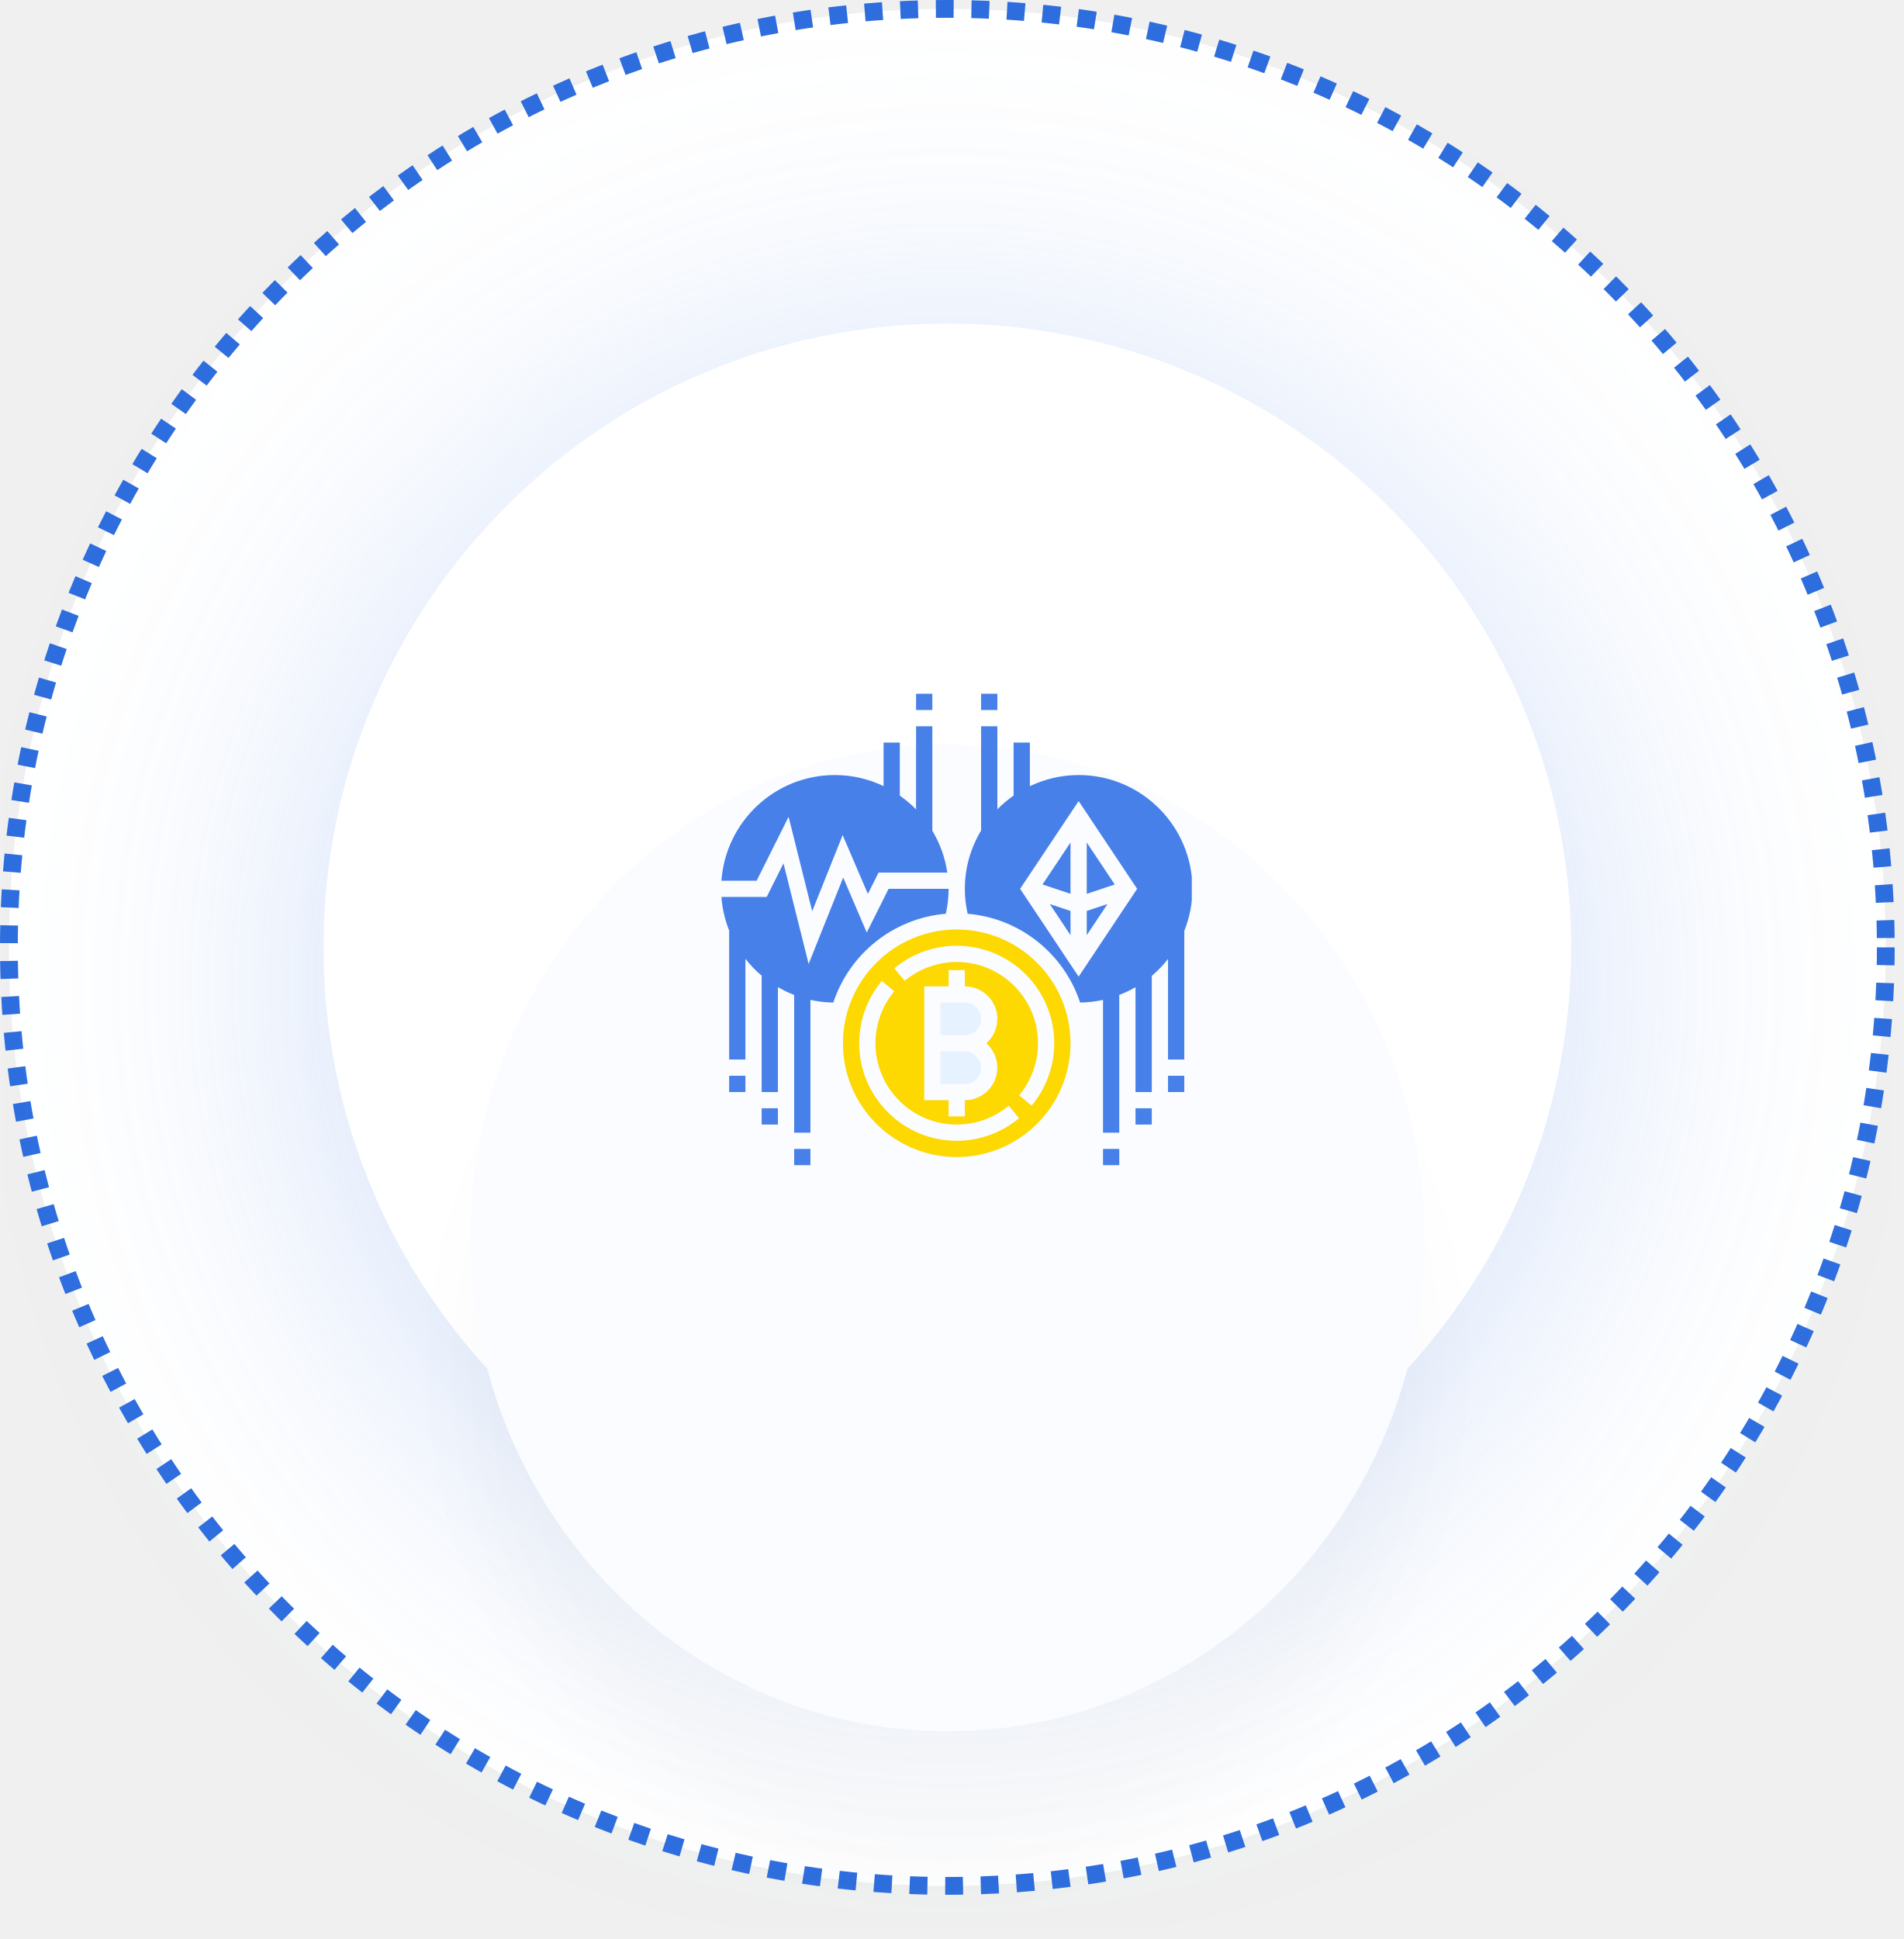
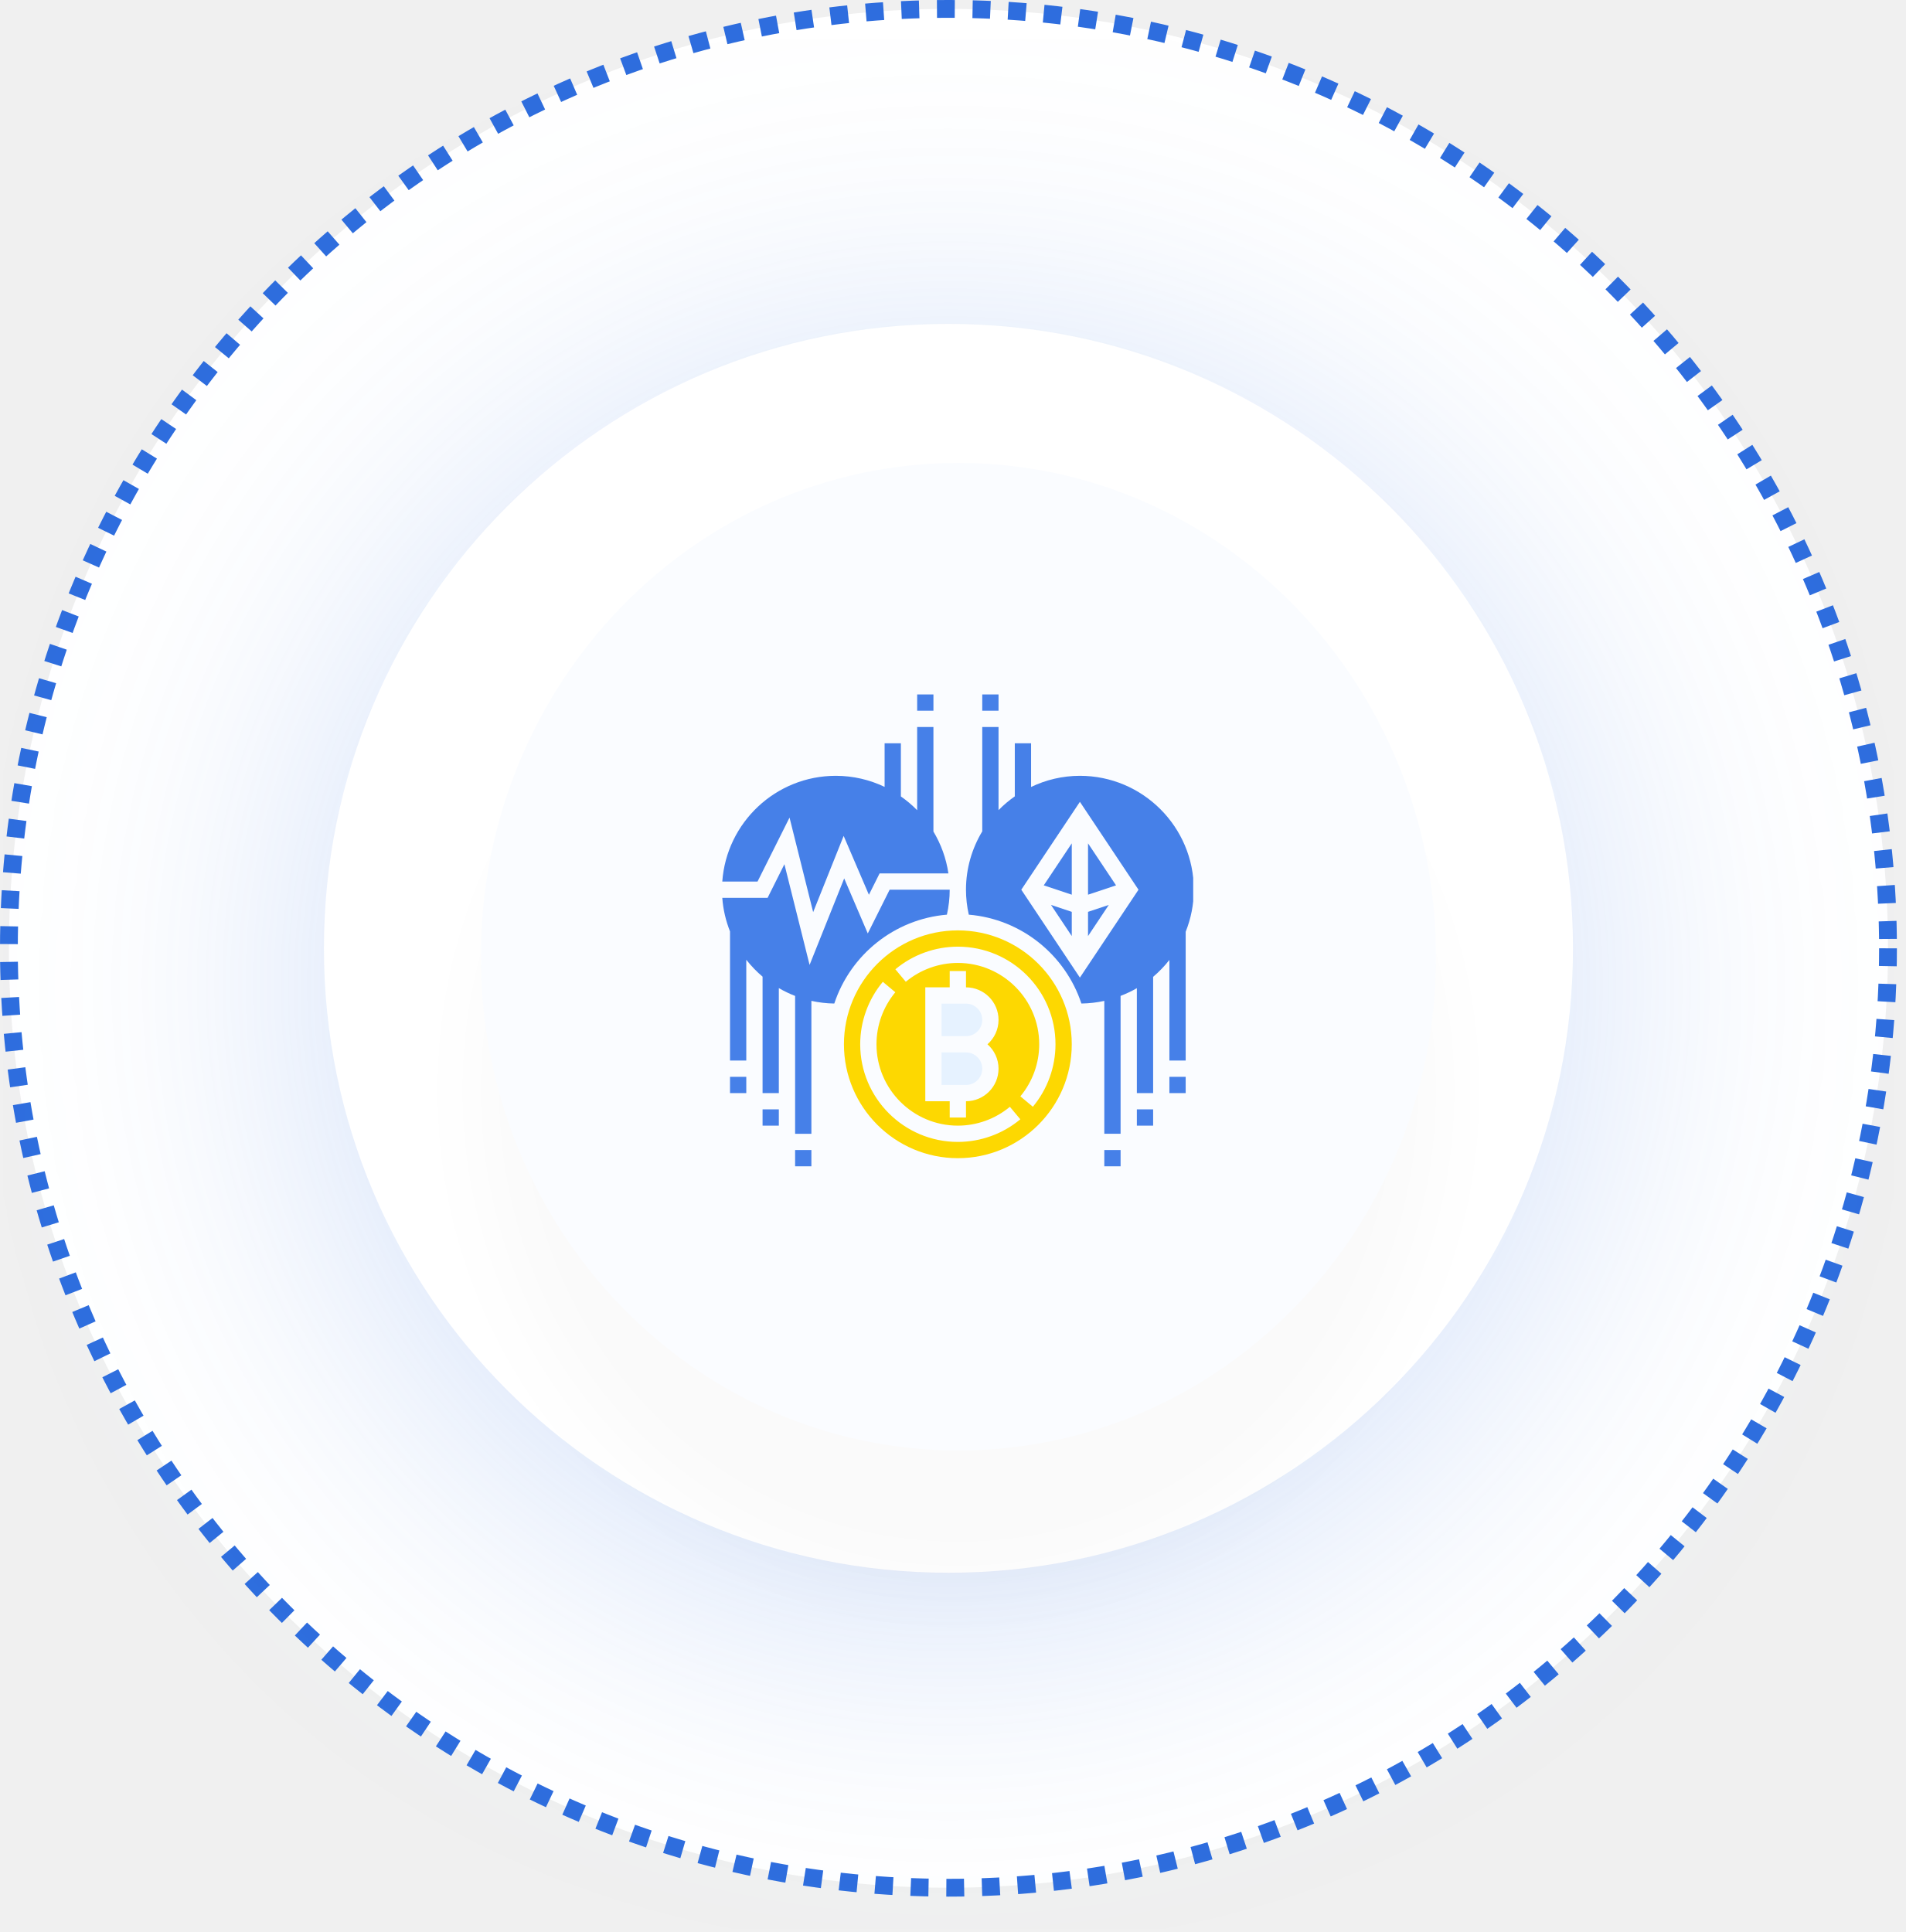
- <svg xmlns="http://www.w3.org/2000/svg" width="214" height="218" viewBox="0 0 214 218" fill="none">
+ <svg xmlns="http://www.w3.org/2000/svg" width="214" height="217" viewBox="0 0 214 217" fill="none">
  <circle cx="106.514" cy="106.514" r="105.514" fill="white" stroke="#2E6DDE" stroke-width="2" stroke-dasharray="2 2" />
  <g filter="url(#filter0_d)">
    <circle cx="106.514" cy="106.514" r="70.135" fill="white" />
  </g>
  <g filter="url(#filter1_d)">
-     <ellipse cx="106.514" cy="139.188" rx="53.632" ry="55.457" fill="#FAFCFF" />
+     <ellipse cx="107.632" cy="107.457" rx="53.632" ry="55.457" fill="#FAFCFF" />
  </g>
  <g clip-path="url(#clip0)">
    <path d="M81.982 120.948H83.81V122.776H81.982V120.948Z" fill="#4680E8" />
    <path d="M85.638 124.603H87.465V126.431H85.638V124.603Z" fill="#4680E8" />
    <path d="M89.293 129.172H91.121V131H89.293V129.172Z" fill="#4680E8" />
    <path d="M131.327 120.948H133.155V122.776H131.327V120.948Z" fill="#4680E8" />
    <path d="M127.672 124.603H129.5V126.431H127.672V124.603Z" fill="#4680E8" />
    <path d="M124.017 129.172H125.845V131H124.017V129.172Z" fill="#4680E8" />
    <path d="M103 78H104.827V79.828H103V78Z" fill="#4680E8" />
    <path d="M108.483 118.207H105.741V121.862H108.483C109.491 121.862 110.31 121.042 110.31 120.034C110.31 119.027 109.491 118.207 108.483 118.207Z" fill="#E6F2FF" />
    <path d="M105.741 112.724V116.379H108.483C109.491 116.379 110.31 115.56 110.31 114.552C110.31 113.544 109.491 112.724 108.483 112.724H105.741Z" fill="#E6F2FF" />
    <path d="M106.34 102.734C106.545 101.818 106.655 100.878 106.655 99.931H99.909L97.453 104.844L94.805 98.663L90.919 108.377L88.091 97.067L86.202 100.845H81.115C81.209 102.17 81.515 103.435 81.983 104.619V119.121H83.81V107.8C84.354 108.493 84.965 109.127 85.638 109.696V122.776H87.465V110.983C88.047 111.321 88.657 111.616 89.293 111.861V127.345H91.121V112.415C91.951 112.598 92.81 112.705 93.693 112.716C95.495 107.265 100.419 103.231 106.34 102.734Z" fill="#4680E8" />
    <path d="M88.666 91.83L91.32 102.45L94.745 93.888L97.58 100.501L98.779 98.103H106.508C106.263 96.401 105.672 94.813 104.826 93.395V81.655H102.999V91.003C102.44 90.43 101.827 89.914 101.171 89.454V83.483H99.344V88.382C97.681 87.588 95.824 87.138 93.861 87.138C87.115 87.138 81.586 92.39 81.114 99.017H85.072L88.666 91.83Z" fill="#4680E8" />
    <path d="M107.569 104.5C100.514 104.5 94.776 110.238 94.776 117.293C94.776 124.348 100.514 130.086 107.569 130.086C114.623 130.086 120.362 124.348 120.362 117.293C120.362 110.238 114.623 104.5 107.569 104.5ZM107.569 128.259C101.522 128.259 96.603 123.34 96.603 117.293C96.603 114.734 97.505 112.243 99.144 110.277L100.547 111.448C99.183 113.085 98.431 115.16 98.431 117.293C98.431 122.332 102.53 126.431 107.569 126.431C109.702 126.431 111.777 125.679 113.413 124.315L114.584 125.718C112.619 127.357 110.128 128.259 107.569 128.259ZM112.138 114.552C112.138 115.642 111.658 116.623 110.897 117.293C111.658 117.963 112.138 118.944 112.138 120.034C112.138 122.05 110.498 123.69 108.483 123.69V125.517H106.655V123.69H103.914V110.897H106.655V109.069H108.483V110.897C110.498 110.897 112.138 112.536 112.138 114.552ZM115.993 124.309L114.59 123.139C115.954 121.502 116.707 119.426 116.707 117.293C116.707 112.254 112.607 108.155 107.569 108.155C105.436 108.155 103.361 108.907 101.724 110.271L100.553 108.869C102.518 107.229 105.01 106.328 107.57 106.328C113.616 106.328 118.535 111.246 118.535 117.293C118.534 119.852 117.632 122.344 115.993 124.309Z" fill="#FDD801" />
    <path d="M120.362 100.491V94.725L117.216 99.443L120.362 100.491Z" fill="#4680E8" />
    <path d="M120.362 105.137V102.418L118.031 101.64L120.362 105.137Z" fill="#4680E8" />
    <path d="M122.189 94.725V100.491L125.335 99.443L122.189 94.725Z" fill="#4680E8" />
    <path d="M134.069 99.931C134.069 92.876 128.33 87.138 121.276 87.138C119.311 87.138 117.457 87.596 115.793 88.39V83.483H113.965V89.447C113.308 89.906 112.696 90.423 112.138 90.994V81.655H110.31V93.376C109.158 95.295 108.482 97.533 108.482 99.931C108.482 100.88 108.592 101.819 108.797 102.734C114.718 103.231 119.642 107.264 121.444 112.715C122.326 112.703 123.186 112.601 124.017 112.419V127.344H125.844V111.858C126.479 111.614 127.091 111.327 127.672 110.99V122.776H129.5V109.716C130.173 109.149 130.782 108.51 131.327 107.818V119.121H133.155V104.654C133.738 103.191 134.069 101.601 134.069 99.931ZM121.276 109.803L114.694 99.931L121.276 90.061L127.856 99.932L121.276 109.803Z" fill="#4680E8" />
    <path d="M122.189 105.137L124.52 101.64L122.189 102.418V105.137Z" fill="#4680E8" />
    <path d="M110.31 78H112.138V79.828H110.31V78Z" fill="#4680E8" />
  </g>
  <defs>
    <filter id="filter0_d" x="0.38" y="4.38" width="212.269" height="212.269" filterUnits="userSpaceOnUse" color-interpolation-filters="sRGB">
      <feFlood flood-opacity="0" result="BackgroundImageFix" />
      <feColorMatrix in="SourceAlpha" type="matrix" values="0 0 0 0 0 0 0 0 0 0 0 0 0 0 0 0 0 0 127 0" />
      <feOffset dy="4" />
      <feGaussianBlur stdDeviation="18" />
      <feColorMatrix type="matrix" values="0 0 0 0 0.276 0 0 0 0 0.503 0 0 0 0 0.908 0 0 0 0.25 0" />
      <feBlend mode="normal" in2="BackgroundImageFix" result="effect1_dropShadow" />
      <feBlend mode="normal" in="SourceGraphic" in2="effect1_dropShadow" result="shape" />
    </filter>
-     <filter id="filter1_d" x="44.882" y="83.731" width="123.264" height="133.913" filterUnits="userSpaceOnUse" color-interpolation-filters="sRGB">
+     <filter id="filter1_d" x="46" y="52" width="123.264" height="133.913" filterUnits="userSpaceOnUse" color-interpolation-filters="sRGB">
      <feFlood flood-opacity="0" result="BackgroundImageFix" />
      <feColorMatrix in="SourceAlpha" type="matrix" values="0 0 0 0 0 0 0 0 0 0 0 0 0 0 0 0 0 0 127 0" />
      <feOffset dy="15" />
      <feGaussianBlur stdDeviation="4" />
      <feColorMatrix type="matrix" values="0 0 0 0 0 0 0 0 0 0 0 0 0 0 0 0 0 0 0.02 0" />
      <feBlend mode="normal" in2="BackgroundImageFix" result="effect1_dropShadow" />
      <feBlend mode="normal" in="SourceGraphic" in2="effect1_dropShadow" result="shape" />
    </filter>
    <clipPath id="clip0">
      <rect width="53" height="53" fill="white" transform="translate(81 78)" />
    </clipPath>
  </defs>
</svg>
